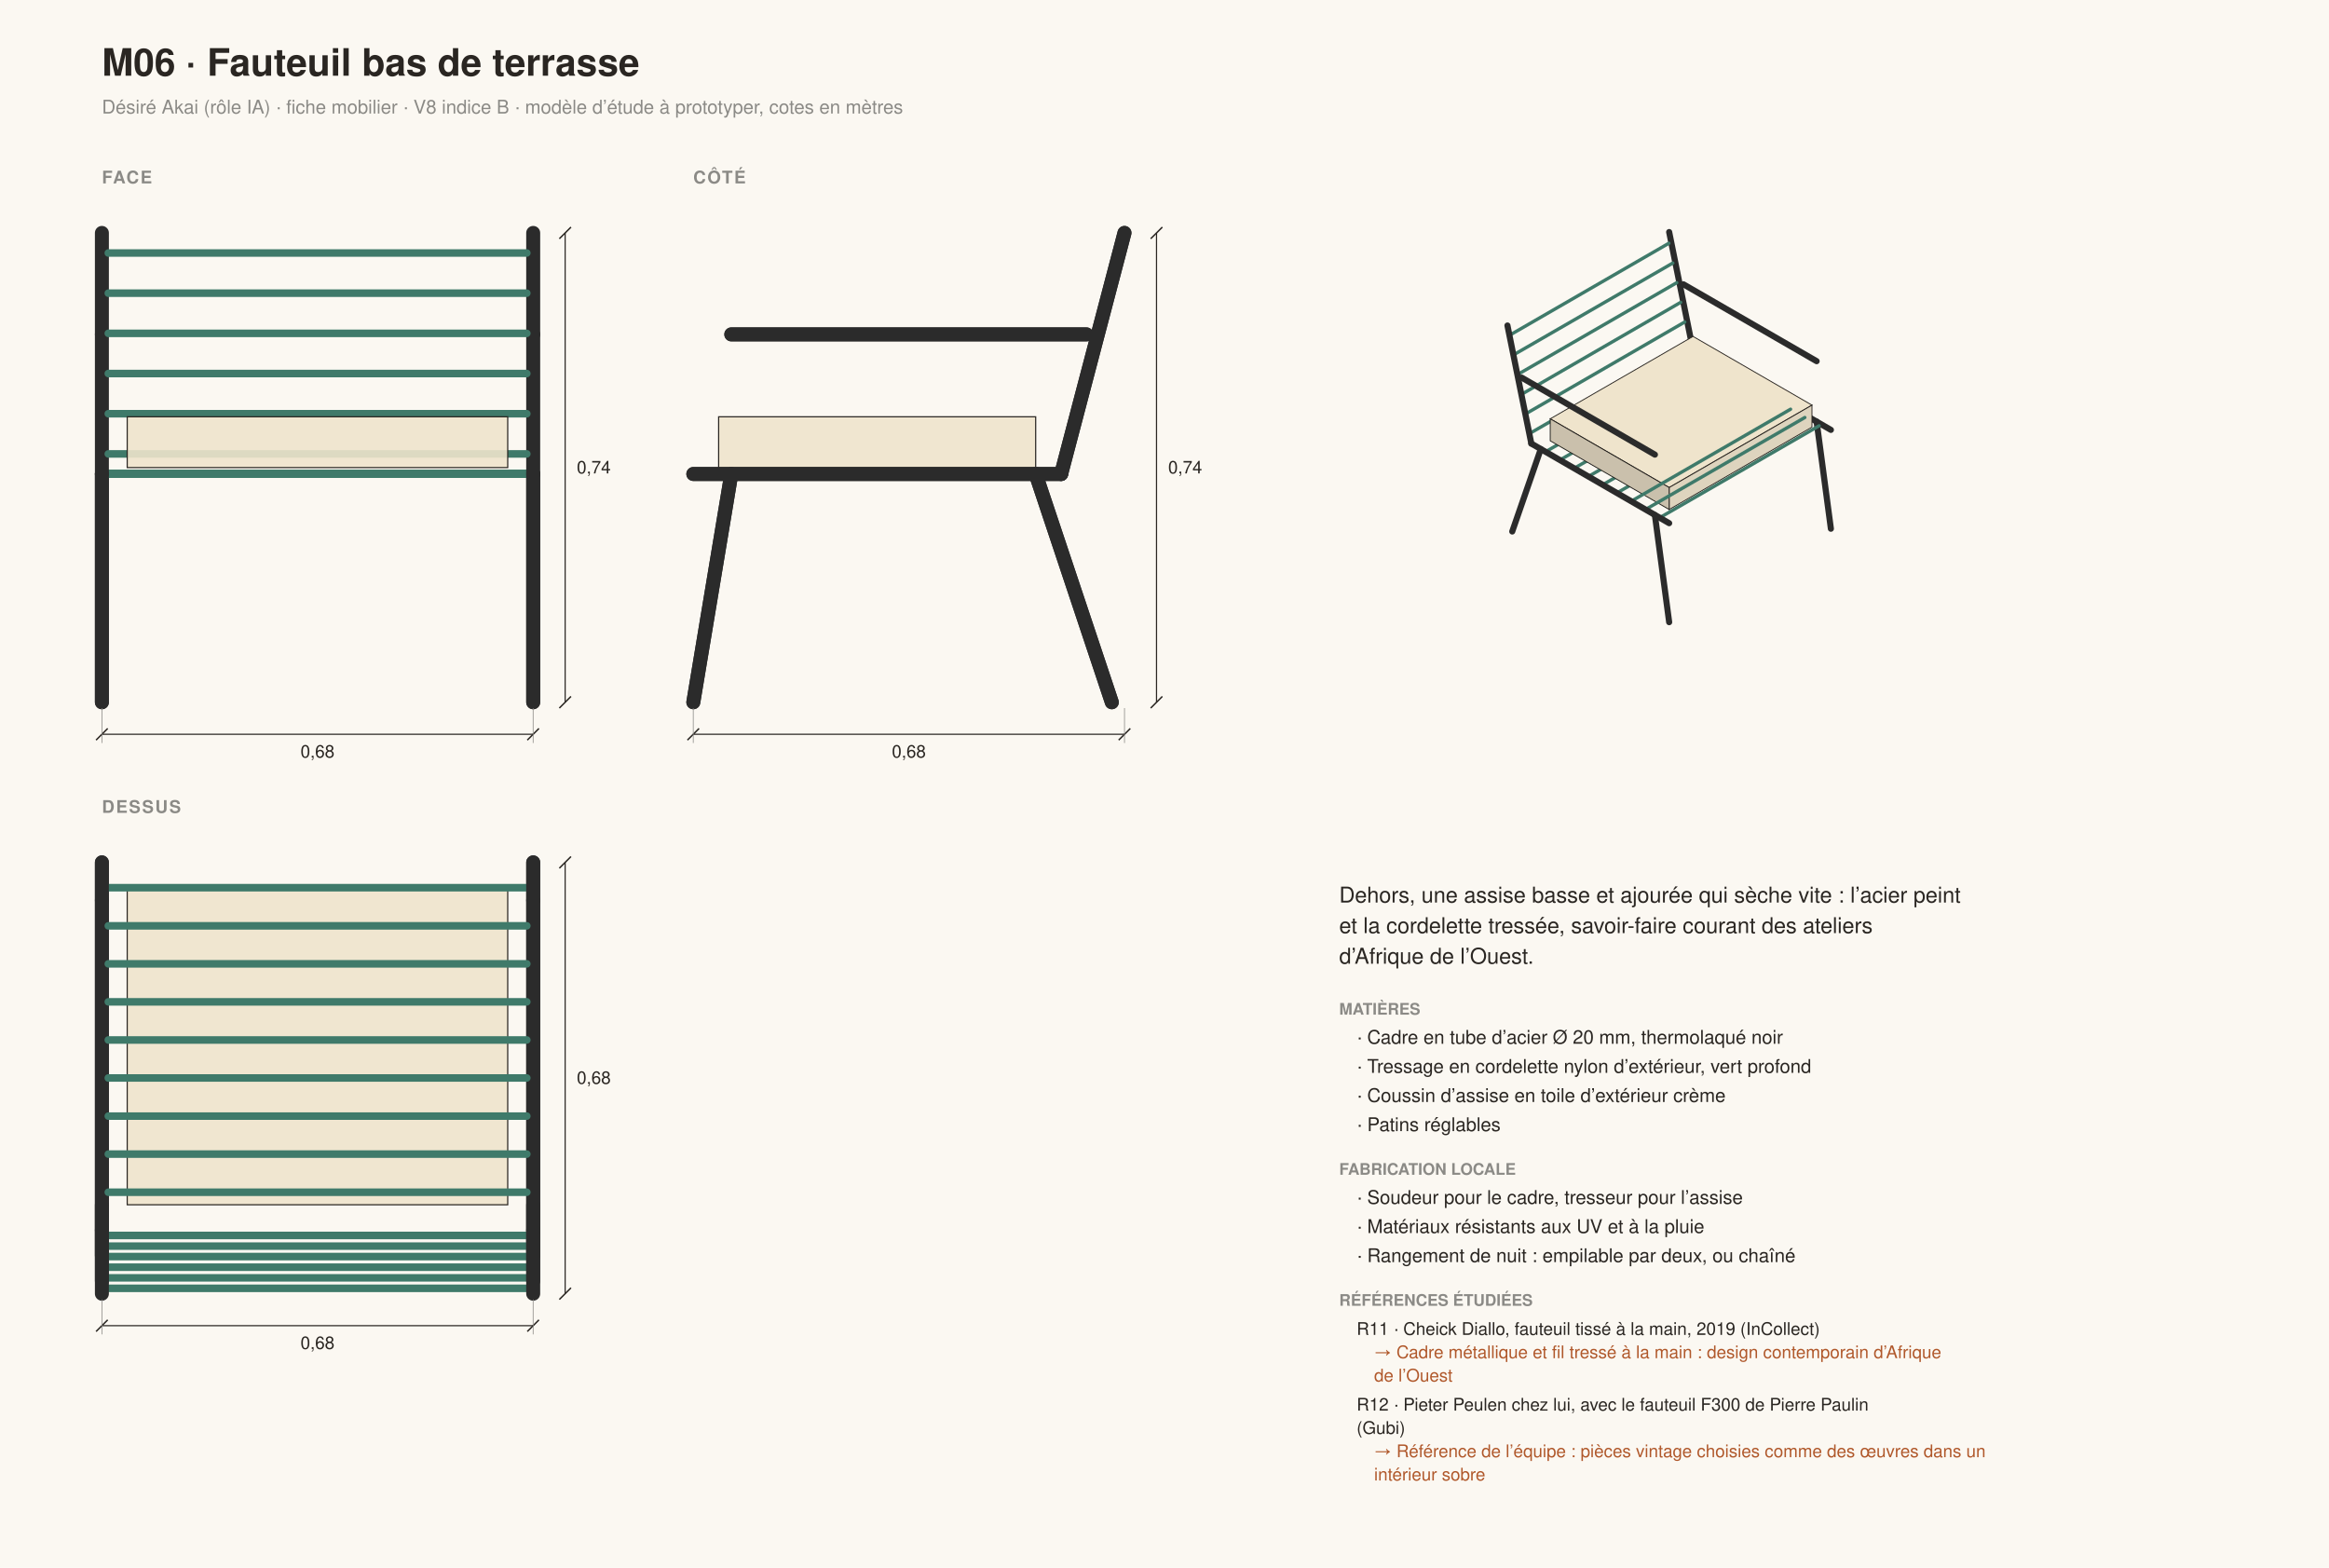
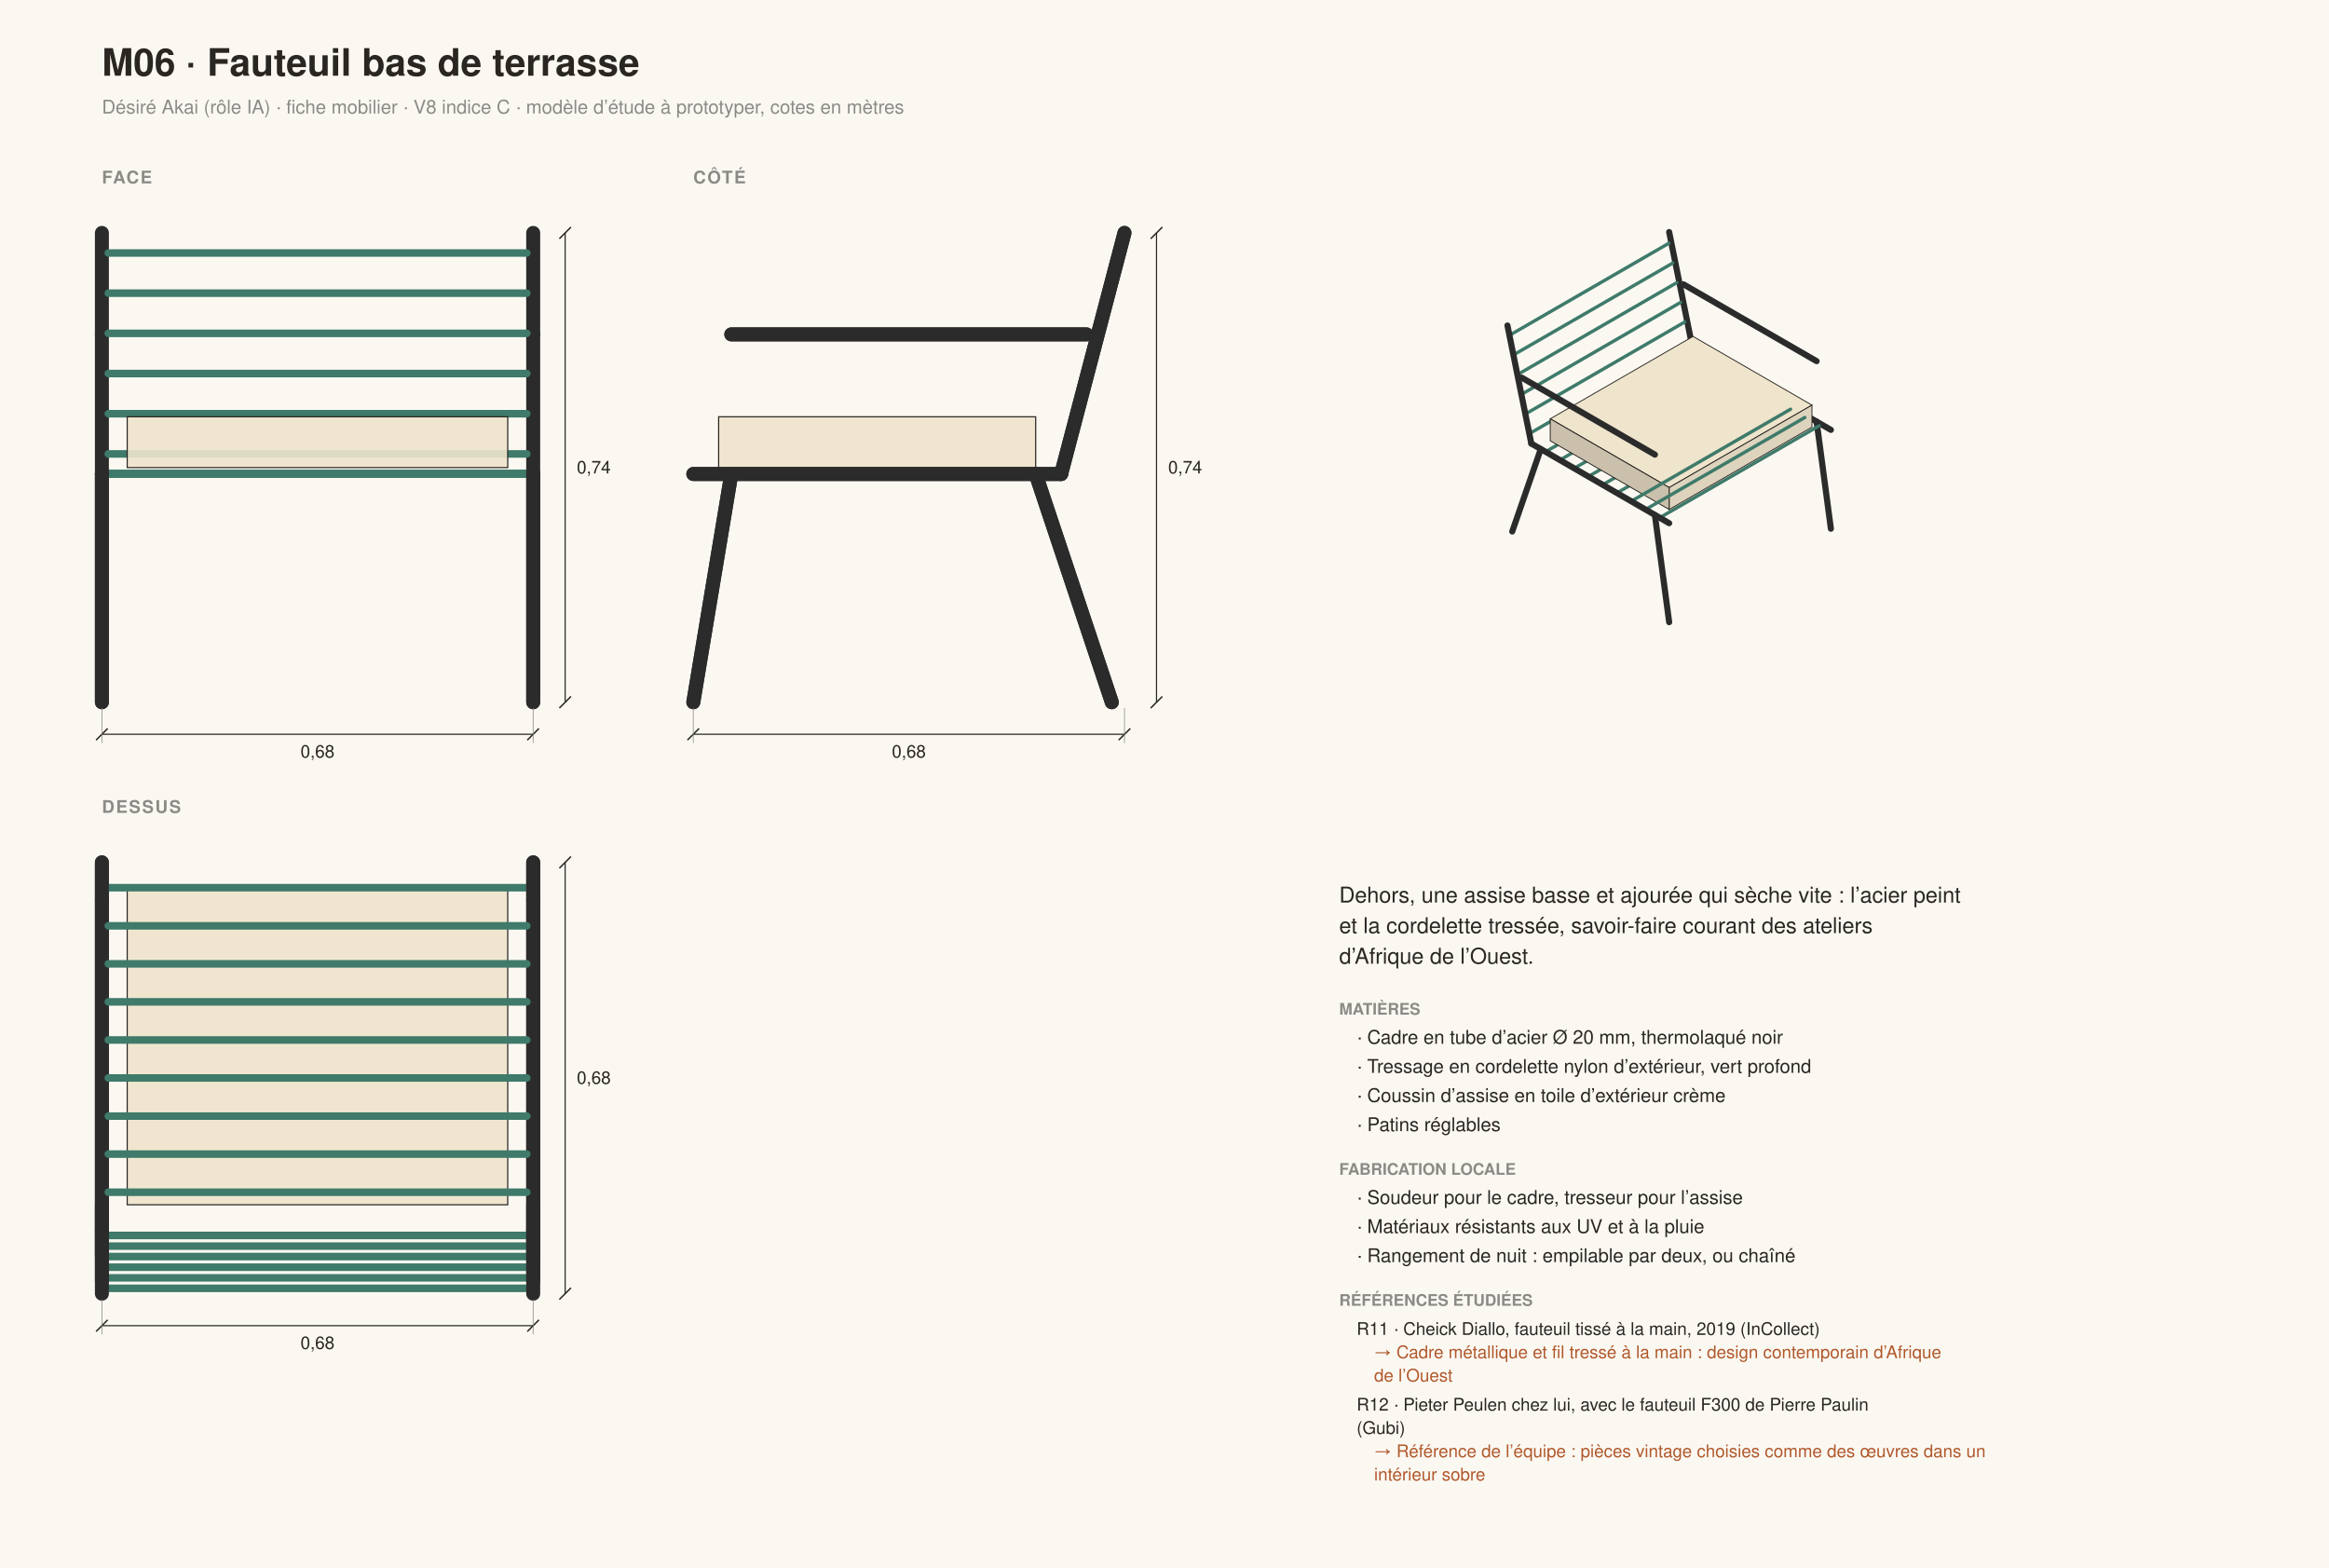
<svg xmlns="http://www.w3.org/2000/svg" viewBox="0 0 1600 1077" width="1600" height="1077">
  <rect width="1600" height="1077" fill="#fbf8f2" />
  <line x1="70.0" y1="482.4" x2="70.0" y2="325.6" stroke="#2b2b2b" stroke-width="9.6" stroke-linecap="round" />
  <line x1="70.0" y1="325.6" x2="70.0" y2="325.6" stroke="#2b2b2b" stroke-width="9.6" stroke-linecap="round" />
  <line x1="366.3" y1="482.4" x2="366.3" y2="325.6" stroke="#2b2b2b" stroke-width="9.6" stroke-linecap="round" />
  <line x1="366.3" y1="325.6" x2="366.3" y2="325.6" stroke="#2b2b2b" stroke-width="9.6" stroke-linecap="round" />
  <line x1="74.4" y1="325.6" x2="361.9" y2="325.6" stroke="#3f7a6a" stroke-width="5.2" stroke-linecap="round" />
  <line x1="70.0" y1="229.7" x2="70.0" y2="229.7" stroke="#2b2b2b" stroke-width="9.6" stroke-linecap="round" />
  <line x1="366.3" y1="229.7" x2="366.3" y2="229.7" stroke="#2b2b2b" stroke-width="9.6" stroke-linecap="round" />
  <line x1="74.4" y1="325.6" x2="361.9" y2="325.6" stroke="#3f7a6a" stroke-width="5.2" stroke-linecap="round" />
  <line x1="74.4" y1="325.6" x2="361.9" y2="325.6" stroke="#3f7a6a" stroke-width="5.2" stroke-linecap="round" />
  <line x1="74.4" y1="325.6" x2="361.9" y2="325.6" stroke="#3f7a6a" stroke-width="5.2" stroke-linecap="round" />
  <line x1="74.4" y1="325.6" x2="361.9" y2="325.6" stroke="#3f7a6a" stroke-width="5.2" stroke-linecap="round" />
  <line x1="74.4" y1="325.6" x2="361.9" y2="325.6" stroke="#3f7a6a" stroke-width="5.2" stroke-linecap="round" />
  <line x1="74.4" y1="325.6" x2="361.9" y2="325.6" stroke="#3f7a6a" stroke-width="5.2" stroke-linecap="round" />
  <line x1="74.4" y1="325.6" x2="361.9" y2="325.6" stroke="#3f7a6a" stroke-width="5.2" stroke-linecap="round" />
  <line x1="74.4" y1="325.6" x2="361.9" y2="325.6" stroke="#3f7a6a" stroke-width="5.2" stroke-linecap="round" />
  <line x1="70.0" y1="482.4" x2="70.0" y2="325.6" stroke="#2b2b2b" stroke-width="9.6" stroke-linecap="round" />
  <line x1="366.3" y1="482.4" x2="366.3" y2="325.6" stroke="#2b2b2b" stroke-width="9.6" stroke-linecap="round" />
  <line x1="70.0" y1="325.6" x2="70.0" y2="160.0" stroke="#2b2b2b" stroke-width="9.6" stroke-linecap="round" />
  <line x1="366.3" y1="325.6" x2="366.3" y2="160.0" stroke="#2b2b2b" stroke-width="9.6" stroke-linecap="round" />
  <line x1="74.4" y1="311.8" x2="361.9" y2="311.8" stroke="#3f7a6a" stroke-width="5.2" stroke-linecap="round" />
  <line x1="74.4" y1="284.2" x2="361.9" y2="284.2" stroke="#3f7a6a" stroke-width="5.2" stroke-linecap="round" />
  <rect x="87.4" y="286.3" width="261.4" height="34.9" fill="#efe4cc" fill-opacity="0.9" stroke="#2a2622" stroke-width="0.8" />
  <line x1="74.4" y1="256.6" x2="361.9" y2="256.6" stroke="#3f7a6a" stroke-width="5.2" stroke-linecap="round" />
  <line x1="74.4" y1="229.0" x2="361.9" y2="229.0" stroke="#3f7a6a" stroke-width="5.2" stroke-linecap="round" />
  <line x1="74.4" y1="201.4" x2="361.9" y2="201.4" stroke="#3f7a6a" stroke-width="5.2" stroke-linecap="round" />
  <line x1="74.4" y1="173.8" x2="361.9" y2="173.8" stroke="#3f7a6a" stroke-width="5.2" stroke-linecap="round" />
  <text x="70" y="126.0" font-family="Archivo, Helvetica, Arial, sans-serif" font-size="12" font-weight="700" fill="#8b8a86" letter-spacing="1">FACE</text>
  <line x1="70.0" y1="504.4" x2="366.259" y2="504.4" stroke="#2a2622" stroke-width="0.8" />
  <line x1="66.0" y1="508.4" x2="74.0" y2="500.4" stroke="#2a2622" />
  <line x1="70.0" y1="486.4" x2="70.0" y2="510.4" stroke="#8b8a86" stroke-width="0.5" />
  <line x1="362.259" y1="508.4" x2="370.259" y2="500.4" stroke="#2a2622" />
  <line x1="366.259" y1="486.4" x2="366.259" y2="510.4" stroke="#8b8a86" stroke-width="0.5" />
  <text x="218.13" y="520.4" font-family="Archivo, Helvetica, Arial, sans-serif" font-size="12" text-anchor="middle" fill="#2a2622">0,68</text>
  <line x1="388.259" y1="160.0" x2="388.259" y2="482.4" stroke="#2a2622" stroke-width="0.8" />
  <line x1="384.259" y1="164.0" x2="392.259" y2="156.0" stroke="#2a2622" />
  <line x1="384.259" y1="486.4" x2="392.259" y2="478.4" stroke="#2a2622" />
  <text x="396.259" y="325.2" font-family="Archivo, Helvetica, Arial, sans-serif" font-size="12" fill="#2a2622">0,74</text>
  <line x1="476.3" y1="482.4" x2="502.4" y2="325.6" stroke="#2b2b2b" stroke-width="9.6" stroke-linecap="round" />
  <line x1="763.8" y1="482.4" x2="711.5" y2="325.6" stroke="#2b2b2b" stroke-width="9.6" stroke-linecap="round" />
  <line x1="476.3" y1="325.6" x2="729.0" y2="325.6" stroke="#2b2b2b" stroke-width="9.6" stroke-linecap="round" />
  <line x1="729.0" y1="325.6" x2="772.5" y2="160.0" stroke="#2b2b2b" stroke-width="9.6" stroke-linecap="round" />
  <line x1="502.4" y1="229.7" x2="746.4" y2="229.7" stroke="#2b2b2b" stroke-width="9.6" stroke-linecap="round" />
  <line x1="493.7" y1="325.6" x2="493.7" y2="325.6" stroke="#3f7a6a" stroke-width="5.2" stroke-linecap="round" />
  <line x1="519.8" y1="325.6" x2="519.8" y2="325.6" stroke="#3f7a6a" stroke-width="5.2" stroke-linecap="round" />
  <line x1="546.0" y1="325.6" x2="546.0" y2="325.6" stroke="#3f7a6a" stroke-width="5.2" stroke-linecap="round" />
  <line x1="572.1" y1="325.6" x2="572.1" y2="325.6" stroke="#3f7a6a" stroke-width="5.2" stroke-linecap="round" />
  <line x1="598.2" y1="325.6" x2="598.2" y2="325.6" stroke="#3f7a6a" stroke-width="5.2" stroke-linecap="round" />
  <line x1="624.4" y1="325.6" x2="624.4" y2="325.6" stroke="#3f7a6a" stroke-width="5.2" stroke-linecap="round" />
  <line x1="650.5" y1="325.6" x2="650.5" y2="325.6" stroke="#3f7a6a" stroke-width="5.2" stroke-linecap="round" />
  <line x1="676.7" y1="325.6" x2="676.7" y2="325.6" stroke="#3f7a6a" stroke-width="5.2" stroke-linecap="round" />
  <line x1="702.8" y1="325.6" x2="702.8" y2="325.6" stroke="#3f7a6a" stroke-width="5.2" stroke-linecap="round" />
  <line x1="732.6" y1="311.8" x2="732.6" y2="311.8" stroke="#3f7a6a" stroke-width="5.2" stroke-linecap="round" />
  <line x1="739.8" y1="284.2" x2="739.8" y2="284.2" stroke="#3f7a6a" stroke-width="5.2" stroke-linecap="round" />
  <line x1="747.1" y1="256.6" x2="747.1" y2="256.6" stroke="#3f7a6a" stroke-width="5.2" stroke-linecap="round" />
  <line x1="754.4" y1="229.0" x2="754.4" y2="229.0" stroke="#3f7a6a" stroke-width="5.2" stroke-linecap="round" />
  <line x1="761.6" y1="201.4" x2="761.6" y2="201.4" stroke="#3f7a6a" stroke-width="5.2" stroke-linecap="round" />
  <line x1="768.9" y1="173.8" x2="768.9" y2="173.8" stroke="#3f7a6a" stroke-width="5.2" stroke-linecap="round" />
  <rect x="493.7" y="286.3" width="217.8" height="34.9" fill="#efe4cc" fill-opacity="0.9" stroke="#2a2622" stroke-width="0.8" />
  <line x1="476.3" y1="482.4" x2="502.4" y2="325.6" stroke="#2b2b2b" stroke-width="9.6" stroke-linecap="round" />
  <line x1="763.8" y1="482.4" x2="711.5" y2="325.6" stroke="#2b2b2b" stroke-width="9.6" stroke-linecap="round" />
  <line x1="476.3" y1="325.6" x2="729.0" y2="325.6" stroke="#2b2b2b" stroke-width="9.6" stroke-linecap="round" />
  <line x1="729.0" y1="325.6" x2="772.5" y2="160.0" stroke="#2b2b2b" stroke-width="9.6" stroke-linecap="round" />
  <line x1="502.4" y1="229.7" x2="746.4" y2="229.7" stroke="#2b2b2b" stroke-width="9.6" stroke-linecap="round" />
  <text x="476.259" y="126.0" font-family="Archivo, Helvetica, Arial, sans-serif" font-size="12" font-weight="700" fill="#8b8a86" letter-spacing="1">CÔTÉ</text>
  <line x1="476.259" y1="504.4" x2="772.519" y2="504.4" stroke="#2a2622" stroke-width="0.8" />
  <line x1="472.259" y1="508.4" x2="480.259" y2="500.4" stroke="#2a2622" />
  <line x1="476.259" y1="486.4" x2="476.259" y2="510.4" stroke="#8b8a86" stroke-width="0.5" />
  <line x1="768.519" y1="508.4" x2="776.519" y2="500.4" stroke="#2a2622" />
  <line x1="772.519" y1="486.4" x2="772.519" y2="510.4" stroke="#8b8a86" stroke-width="0.5" />
  <text x="624.389" y="520.4" font-family="Archivo, Helvetica, Arial, sans-serif" font-size="12" text-anchor="middle" fill="#2a2622">0,68</text>
  <line x1="794.519" y1="160.0" x2="794.519" y2="482.4" stroke="#2a2622" stroke-width="0.8" />
  <line x1="790.519" y1="164.0" x2="798.519" y2="156.0" stroke="#2a2622" />
  <line x1="790.519" y1="486.4" x2="798.519" y2="478.4" stroke="#2a2622" />
  <text x="802.519" y="325.2" font-family="Archivo, Helvetica, Arial, sans-serif" font-size="12" fill="#2a2622">0,74</text>
  <line x1="74.4" y1="885.0" x2="361.9" y2="885.0" stroke="#3f7a6a" stroke-width="5.2" stroke-linecap="round" />
  <line x1="74.4" y1="877.8" x2="361.9" y2="877.8" stroke="#3f7a6a" stroke-width="5.2" stroke-linecap="round" />
  <line x1="74.4" y1="870.5" x2="361.9" y2="870.5" stroke="#3f7a6a" stroke-width="5.2" stroke-linecap="round" />
  <line x1="70.0" y1="618.5" x2="70.0" y2="862.5" stroke="#2b2b2b" stroke-width="9.6" stroke-linecap="round" />
  <line x1="366.3" y1="618.5" x2="366.3" y2="862.5" stroke="#2b2b2b" stroke-width="9.6" stroke-linecap="round" />
  <rect x="87.4" y="609.8" width="261.4" height="217.8" fill="#efe4cc" fill-opacity="0.9" stroke="#2a2622" stroke-width="0.8" />
  <line x1="74.4" y1="863.2" x2="361.9" y2="863.2" stroke="#3f7a6a" stroke-width="5.2" stroke-linecap="round" />
  <line x1="74.4" y1="856.0" x2="361.9" y2="856.0" stroke="#3f7a6a" stroke-width="5.2" stroke-linecap="round" />
  <line x1="74.4" y1="848.7" x2="361.9" y2="848.7" stroke="#3f7a6a" stroke-width="5.2" stroke-linecap="round" />
  <line x1="70.0" y1="592.4" x2="70.0" y2="845.1" stroke="#2b2b2b" stroke-width="9.6" stroke-linecap="round" />
  <line x1="70.0" y1="845.1" x2="70.0" y2="888.7" stroke="#2b2b2b" stroke-width="9.6" stroke-linecap="round" />
  <line x1="366.3" y1="592.4" x2="366.3" y2="845.1" stroke="#2b2b2b" stroke-width="9.6" stroke-linecap="round" />
  <line x1="366.3" y1="845.1" x2="366.3" y2="888.7" stroke="#2b2b2b" stroke-width="9.6" stroke-linecap="round" />
  <line x1="74.4" y1="609.8" x2="361.9" y2="609.8" stroke="#3f7a6a" stroke-width="5.2" stroke-linecap="round" />
  <line x1="74.4" y1="636.0" x2="361.9" y2="636.0" stroke="#3f7a6a" stroke-width="5.2" stroke-linecap="round" />
  <line x1="74.4" y1="662.1" x2="361.9" y2="662.1" stroke="#3f7a6a" stroke-width="5.2" stroke-linecap="round" />
  <line x1="74.4" y1="688.2" x2="361.9" y2="688.2" stroke="#3f7a6a" stroke-width="5.2" stroke-linecap="round" />
  <line x1="74.4" y1="714.4" x2="361.9" y2="714.4" stroke="#3f7a6a" stroke-width="5.2" stroke-linecap="round" />
  <line x1="74.4" y1="740.5" x2="361.9" y2="740.5" stroke="#3f7a6a" stroke-width="5.2" stroke-linecap="round" />
  <line x1="74.4" y1="766.7" x2="361.9" y2="766.7" stroke="#3f7a6a" stroke-width="5.2" stroke-linecap="round" />
  <line x1="74.4" y1="792.8" x2="361.9" y2="792.8" stroke="#3f7a6a" stroke-width="5.2" stroke-linecap="round" />
  <line x1="74.4" y1="819.0" x2="361.9" y2="819.0" stroke="#3f7a6a" stroke-width="5.2" stroke-linecap="round" />
  <line x1="70.0" y1="592.4" x2="70.0" y2="618.5" stroke="#2b2b2b" stroke-width="9.6" stroke-linecap="round" />
  <line x1="70.0" y1="879.9" x2="70.0" y2="827.7" stroke="#2b2b2b" stroke-width="9.6" stroke-linecap="round" />
  <line x1="366.3" y1="592.4" x2="366.3" y2="618.5" stroke="#2b2b2b" stroke-width="9.6" stroke-linecap="round" />
  <line x1="366.3" y1="879.9" x2="366.3" y2="827.7" stroke="#2b2b2b" stroke-width="9.6" stroke-linecap="round" />
  <text x="70" y="558.4" font-family="Archivo, Helvetica, Arial, sans-serif" font-size="12" font-weight="700" fill="#8b8a86" letter-spacing="1">DESSUS</text>
  <line x1="70.0" y1="910.659" x2="366.259" y2="910.659" stroke="#2a2622" stroke-width="0.8" />
  <line x1="66.0" y1="914.659" x2="74.0" y2="906.659" stroke="#2a2622" />
  <line x1="70.0" y1="892.659" x2="70.0" y2="916.659" stroke="#8b8a86" stroke-width="0.5" />
  <line x1="362.259" y1="914.659" x2="370.259" y2="906.659" stroke="#2a2622" />
  <line x1="366.259" y1="892.659" x2="366.259" y2="916.659" stroke="#8b8a86" stroke-width="0.5" />
  <text x="218.13" y="926.659" font-family="Archivo, Helvetica, Arial, sans-serif" font-size="12" text-anchor="middle" fill="#2a2622">0,68</text>
  <line x1="388.259" y1="592.4" x2="388.259" y2="888.659" stroke="#2a2622" stroke-width="0.8" />
  <line x1="384.259" y1="596.4" x2="392.259" y2="588.4" stroke="#2a2622" />
  <line x1="384.259" y1="892.659" x2="392.259" y2="884.659" stroke="#2a2622" />
  <text x="396.259" y="744.53" font-family="Archivo, Helvetica, Arial, sans-serif" font-size="12" fill="#2a2622">0,68</text>
  <line x1="1163.1" y1="240.6" x2="1146.7" y2="159.4" stroke="#2b2b2b" stroke-width="4.2" stroke-linecap="round" />
  <line x1="1150.0" y1="300.9" x2="1169.6" y2="244.3" stroke="#2b2b2b" stroke-width="4.2" stroke-linecap="round" />
  <line x1="1248.0" y1="248.1" x2="1156.5" y2="195.3" stroke="#2b2b2b" stroke-width="4.2" stroke-linecap="round" />
  <line x1="1038.6" y1="229.4" x2="1146.5" y2="167.1" stroke="#3f7a6a" stroke-width="2.3" stroke-linecap="round" />
  <line x1="1041.3" y1="242.9" x2="1149.2" y2="180.7" stroke="#3f7a6a" stroke-width="2.3" stroke-linecap="round" />
  <line x1="1044.1" y1="256.4" x2="1151.9" y2="194.2" stroke="#3f7a6a" stroke-width="2.3" stroke-linecap="round" />
  <line x1="1257.8" y1="295.3" x2="1163.1" y2="240.6" stroke="#2b2b2b" stroke-width="4.2" stroke-linecap="round" />
  <line x1="1046.8" y1="270.0" x2="1154.6" y2="207.7" stroke="#3f7a6a" stroke-width="2.3" stroke-linecap="round" />
  <line x1="1049.5" y1="283.5" x2="1157.4" y2="221.2" stroke="#3f7a6a" stroke-width="2.3" stroke-linecap="round" />
  <line x1="1052.2" y1="297.0" x2="1160.1" y2="234.7" stroke="#3f7a6a" stroke-width="2.3" stroke-linecap="round" />
  <line x1="1063.4" y1="309.4" x2="1171.2" y2="247.2" stroke="#3f7a6a" stroke-width="2.3" stroke-linecap="round" />
  <line x1="1073.2" y1="315.1" x2="1181.0" y2="252.8" stroke="#3f7a6a" stroke-width="2.3" stroke-linecap="round" />
  <line x1="1083.0" y1="320.8" x2="1190.9" y2="258.5" stroke="#3f7a6a" stroke-width="2.3" stroke-linecap="round" />
  <line x1="1257.8" y1="363.2" x2="1248.0" y2="289.6" stroke="#2b2b2b" stroke-width="4.2" stroke-linecap="round" />
  <line x1="1092.8" y1="326.4" x2="1200.7" y2="264.2" stroke="#3f7a6a" stroke-width="2.3" stroke-linecap="round" />
  <line x1="1052.0" y1="304.7" x2="1035.6" y2="223.6" stroke="#2b2b2b" stroke-width="4.2" stroke-linecap="round" />
  <line x1="1102.6" y1="332.1" x2="1210.5" y2="269.8" stroke="#3f7a6a" stroke-width="2.3" stroke-linecap="round" />
  <line x1="1038.9" y1="365.1" x2="1058.5" y2="308.5" stroke="#2b2b2b" stroke-width="4.2" stroke-linecap="round" />
  <line x1="1112.4" y1="337.7" x2="1220.3" y2="275.5" stroke="#3f7a6a" stroke-width="2.3" stroke-linecap="round" />
  <polygon points="1146.7,334.9 1244.8,278.3 1163.1,231.1 1065.0,287.7" fill="#efe4cc" fill-opacity="1" stroke="#2a2622" stroke-width="0.6" style="filter:brightness(1.0)" />
  <polygon points="1146.7,350.0 1244.8,293.4 1244.8,278.3 1146.7,334.9" fill="#efe4cc" fill-opacity="1" stroke="#2a2622" stroke-width="0.6" style="filter:brightness(0.85)" />
  <polygon points="1146.7,350.0 1065.0,302.8 1065.0,287.7 1146.7,334.9" fill="#efe4cc" fill-opacity="1" stroke="#2a2622" stroke-width="0.6" style="filter:brightness(0.68)" />
  <line x1="1122.2" y1="343.4" x2="1230.1" y2="281.1" stroke="#3f7a6a" stroke-width="2.3" stroke-linecap="round" />
  <line x1="1132.0" y1="349.1" x2="1239.9" y2="286.8" stroke="#3f7a6a" stroke-width="2.3" stroke-linecap="round" />
  <line x1="1141.8" y1="354.7" x2="1249.7" y2="292.5" stroke="#3f7a6a" stroke-width="2.3" stroke-linecap="round" />
  <line x1="1136.9" y1="312.3" x2="1045.4" y2="259.4" stroke="#2b2b2b" stroke-width="4.2" stroke-linecap="round" />
  <line x1="1146.7" y1="359.4" x2="1052.0" y2="304.7" stroke="#2b2b2b" stroke-width="4.2" stroke-linecap="round" />
  <line x1="1146.7" y1="427.4" x2="1136.9" y2="353.8" stroke="#2b2b2b" stroke-width="4.2" stroke-linecap="round" />
  <text x="70" y="52" font-family="Archivo, Helvetica, Arial, sans-serif" font-size="26" font-weight="700" fill="#2a2622" text-anchor="start">M06 · Fauteuil bas de terrasse</text>
-   <text x="70" y="78" font-family="Archivo, Helvetica, Arial, sans-serif" font-size="13" font-weight="400" fill="#8b8a86" text-anchor="start">Désiré Akai (rôle IA) · fiche mobilier · V8 indice B · modèle d’étude à prototyper, cotes en mètres</text>
+   <text x="70" y="78" font-family="Archivo, Helvetica, Arial, sans-serif" font-size="13" font-weight="400" fill="#8b8a86" text-anchor="start">Désiré Akai (rôle IA) · fiche mobilier · V8 indice C · modèle d’étude à prototyper, cotes en mètres</text>
  <text x="920" y="620" font-family="Archivo, Helvetica, Arial, sans-serif" font-size="15" font-weight="400" fill="#2a2622" text-anchor="start">Dehors, une assise basse et ajourée qui sèche vite : l’acier peint</text>
  <text x="920" y="641" font-family="Archivo, Helvetica, Arial, sans-serif" font-size="15" font-weight="400" fill="#2a2622" text-anchor="start">et la cordelette tressée, savoir-faire courant des ateliers</text>
  <text x="920" y="662" font-family="Archivo, Helvetica, Arial, sans-serif" font-size="15" font-weight="400" fill="#2a2622" text-anchor="start">d’Afrique de l’Ouest.</text>
  <text x="920" y="697" font-family="Archivo, Helvetica, Arial, sans-serif" font-size="11" font-weight="700" fill="#8b8a86" text-anchor="start">MATIÈRES</text>
  <text x="932" y="717" font-family="Archivo, Helvetica, Arial, sans-serif" font-size="13" font-weight="400" fill="#2a2622" text-anchor="start">· Cadre en tube d’acier Ø 20 mm, thermolaqué noir</text>
  <text x="932" y="737" font-family="Archivo, Helvetica, Arial, sans-serif" font-size="13" font-weight="400" fill="#2a2622" text-anchor="start">· Tressage en cordelette nylon d’extérieur, vert profond</text>
  <text x="932" y="757" font-family="Archivo, Helvetica, Arial, sans-serif" font-size="13" font-weight="400" fill="#2a2622" text-anchor="start">· Coussin d’assise en toile d’extérieur crème</text>
  <text x="932" y="777" font-family="Archivo, Helvetica, Arial, sans-serif" font-size="13" font-weight="400" fill="#2a2622" text-anchor="start">· Patins réglables</text>
  <text x="920" y="807" font-family="Archivo, Helvetica, Arial, sans-serif" font-size="11" font-weight="700" fill="#8b8a86" text-anchor="start">FABRICATION LOCALE</text>
  <text x="932" y="827" font-family="Archivo, Helvetica, Arial, sans-serif" font-size="13" font-weight="400" fill="#2a2622" text-anchor="start">· Soudeur pour le cadre, tresseur pour l’assise</text>
  <text x="932" y="847" font-family="Archivo, Helvetica, Arial, sans-serif" font-size="13" font-weight="400" fill="#2a2622" text-anchor="start">· Matériaux résistants aux UV et à la pluie</text>
  <text x="932" y="867" font-family="Archivo, Helvetica, Arial, sans-serif" font-size="13" font-weight="400" fill="#2a2622" text-anchor="start">· Rangement de nuit : empilable par deux, ou chaîné</text>
  <text x="920" y="897" font-family="Archivo, Helvetica, Arial, sans-serif" font-size="11" font-weight="700" fill="#8b8a86" text-anchor="start">RÉFÉRENCES ÉTUDIÉES</text>
  <text x="932" y="917" font-family="Archivo, Helvetica, Arial, sans-serif" font-size="12" font-weight="400" fill="#2a2622" text-anchor="start">R11 · Cheick Diallo, fauteuil tissé à la main, 2019 (InCollect)</text>
  <text x="944" y="933" font-family="Archivo, Helvetica, Arial, sans-serif" font-size="12" font-weight="400" fill="#b0582b" text-anchor="start">→ Cadre métallique et fil tressé à la main : design contemporain d’Afrique</text>
  <text x="944" y="949" font-family="Archivo, Helvetica, Arial, sans-serif" font-size="12" font-weight="400" fill="#b0582b" text-anchor="start">de l’Ouest</text>
  <text x="932" y="969" font-family="Archivo, Helvetica, Arial, sans-serif" font-size="12" font-weight="400" fill="#2a2622" text-anchor="start">R12 · Pieter Peulen chez lui, avec le fauteuil F300 de Pierre Paulin</text>
  <text x="932" y="985" font-family="Archivo, Helvetica, Arial, sans-serif" font-size="12" font-weight="400" fill="#2a2622" text-anchor="start">(Gubi)</text>
  <text x="944" y="1001" font-family="Archivo, Helvetica, Arial, sans-serif" font-size="12" font-weight="400" fill="#b0582b" text-anchor="start">→ Référence de l’équipe : pièces vintage choisies comme des œuvres dans un</text>
  <text x="944" y="1017" font-family="Archivo, Helvetica, Arial, sans-serif" font-size="12" font-weight="400" fill="#b0582b" text-anchor="start">intérieur sobre</text>
</svg>
